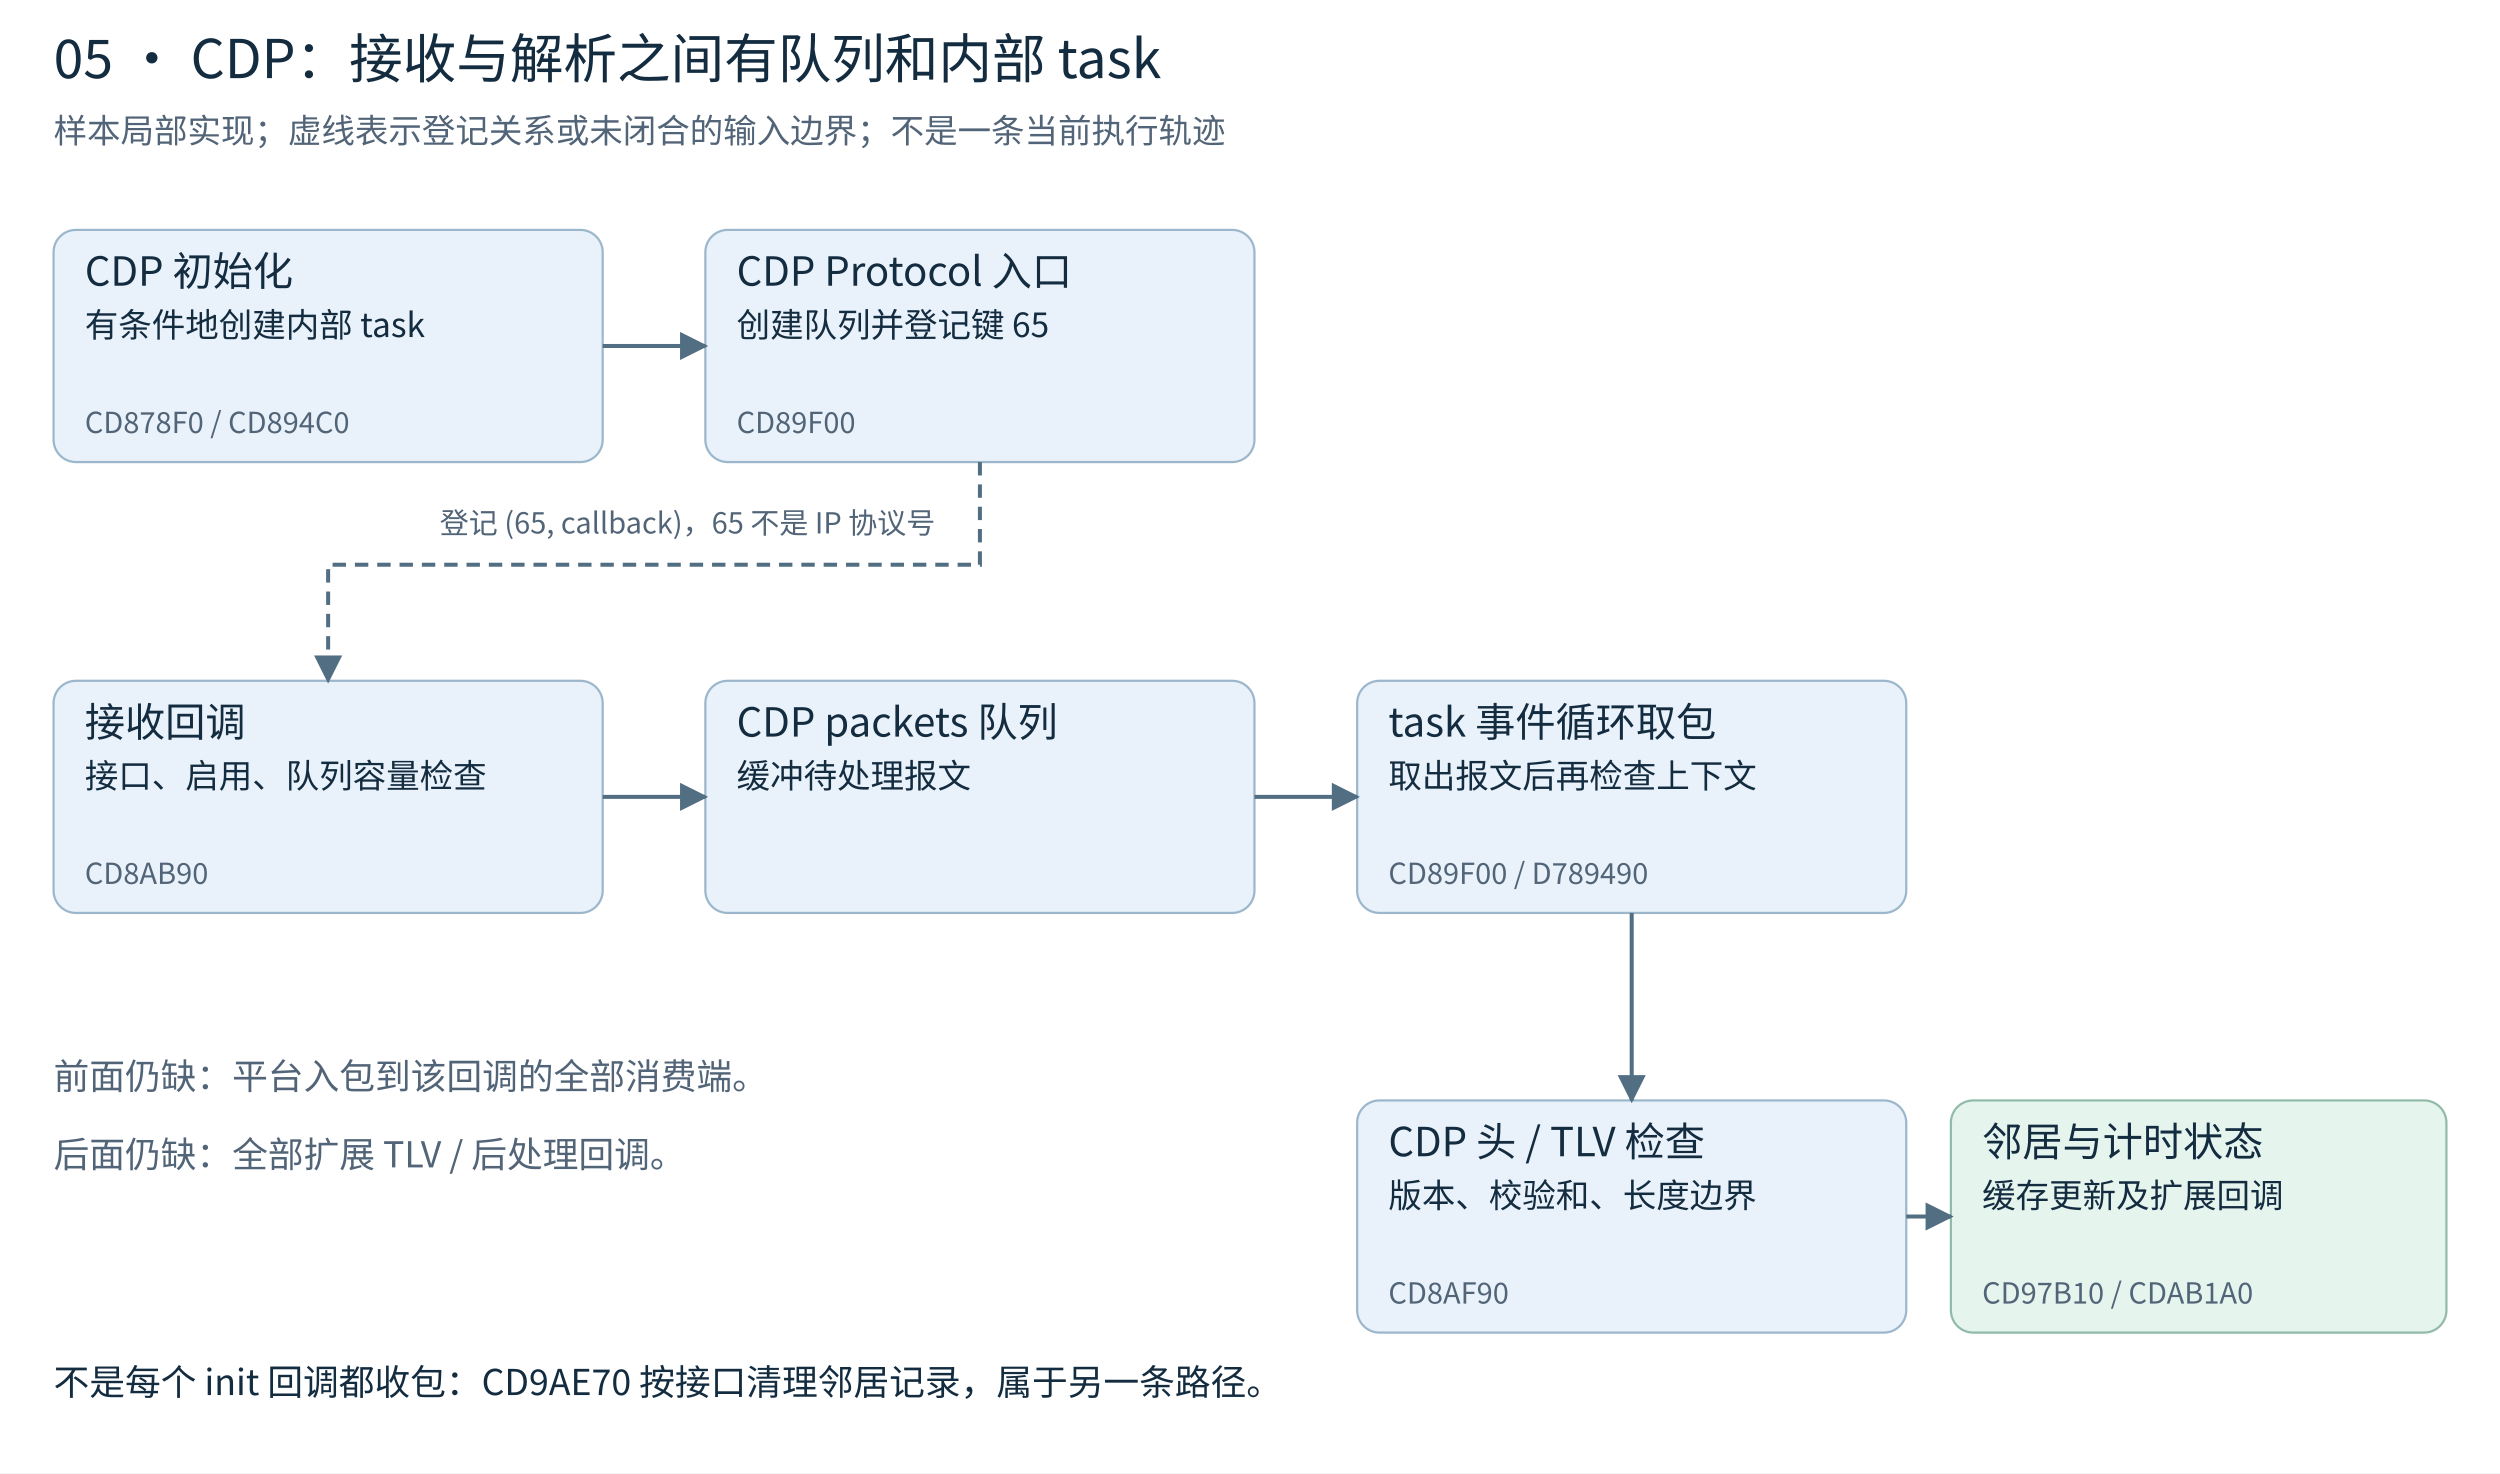
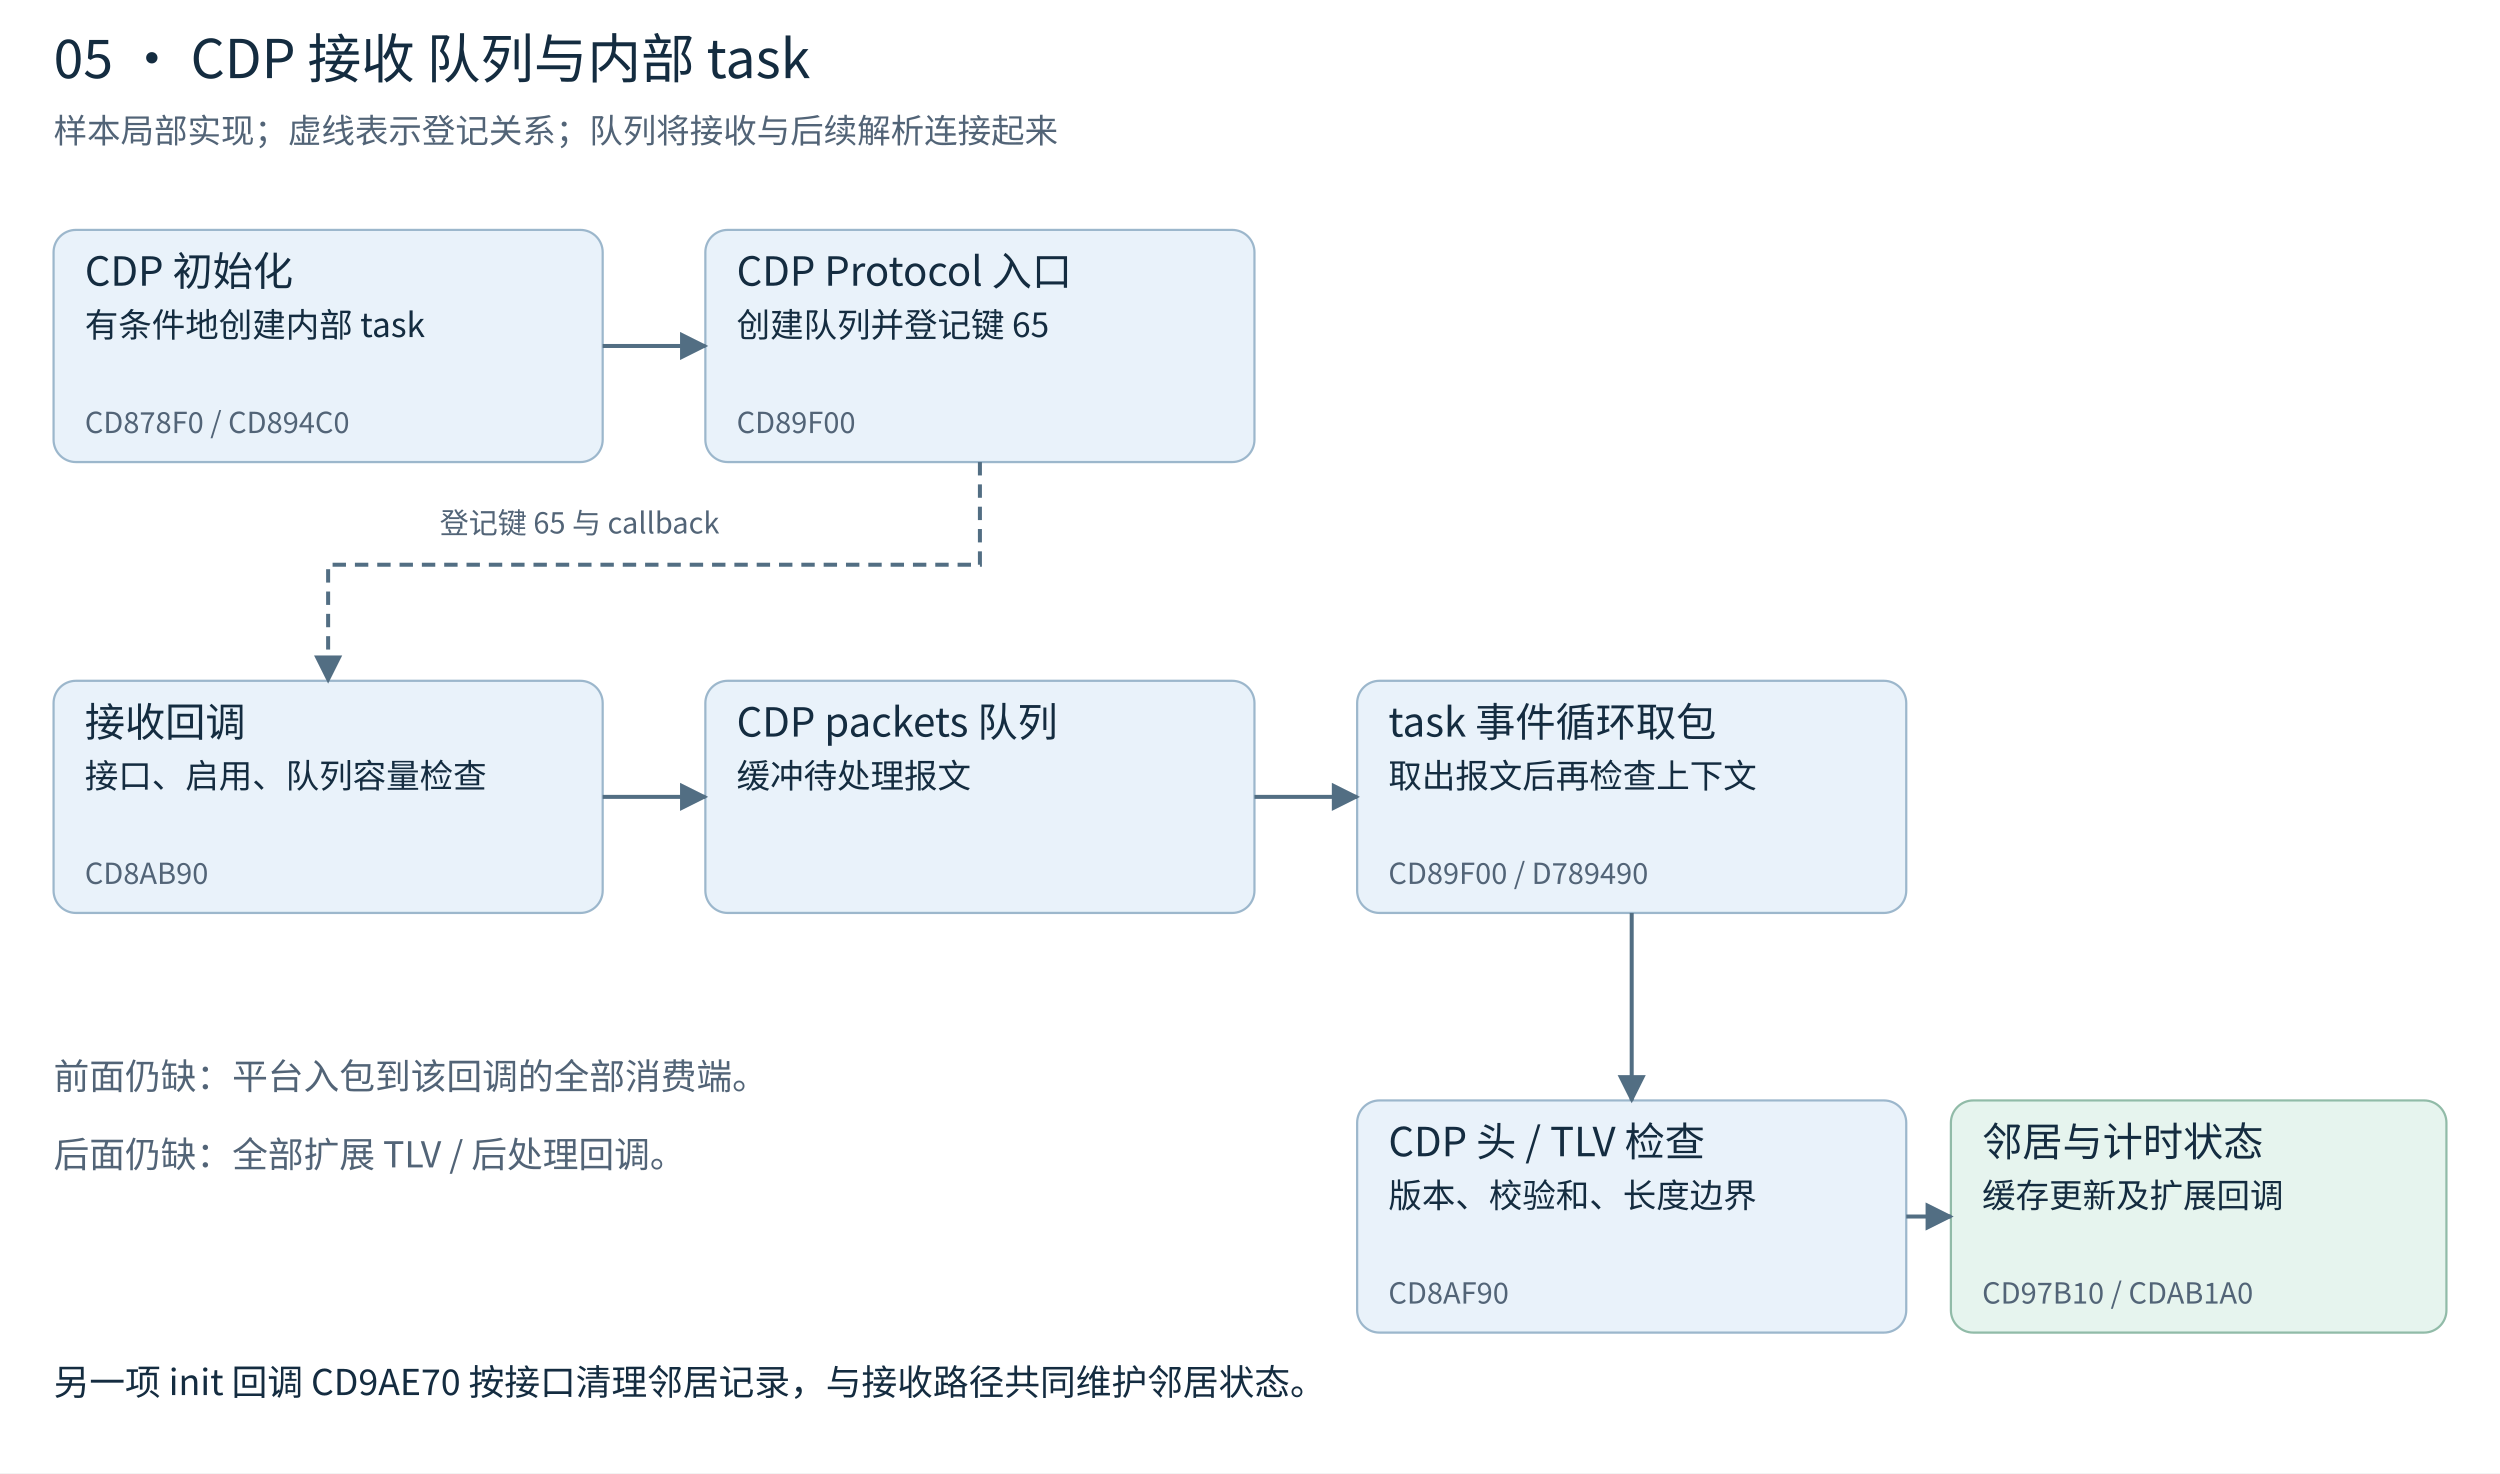
<svg xmlns="http://www.w3.org/2000/svg" viewBox="0 0 1120 660" role="img" aria-labelledby="cdp-title cdp-desc">
  <defs>
    <marker id="cdp-arrow" viewBox="0 0 10 10" refX="9" refY="5" markerWidth="7" markerHeight="7" orient="auto-start-reverse">
      <path d="M 0 0 L 10 5 L 0 10 z" fill="#526e83" />
    </marker>
  </defs>
  <rect width="1120" height="660" fill="#ffffff" />
  <g font-family="Microsoft YaHei, Noto Sans CJK SC, sans-serif">
-     <text class="" x="24" y="35" font-size="24" fill="#142c40" font-weight="500">05 · CDP：接收与解析之间有队列和内部 task</text>
-     <text class="" x="24" y="64" font-size="15" fill="#526477" font-weight="400">样本局部实现；虚线表示登记关系或未闭合的输入边界；不是一条当前执行轨迹</text>
+     <text class="" x="24" y="35" font-size="24" fill="#142c40" font-weight="500">05 · CDP 接收 队列与内部 task</text>
+     <text class="" x="24" y="64" font-size="15" fill="#526477" font-weight="400">样本局部实现；虚线表示登记关系；队列将接收与后续解析连接起来</text>
    <rect x="24" y="103" width="246" height="104" rx="10" fill="#e9f2fa" stroke="#9cb7cc" />
    <text class="" x="38" y="128" font-size="18" fill="#142c40" font-weight="500">CDP 初始化</text>
    <text class="" x="38" y="151" font-size="15" fill="#142c40" font-weight="400">有条件地创建内部 task</text>
    <text class="detail" x="38" y="194" font-size="13" fill="#526477" font-weight="400">CD878F0 / CD894C0</text>
    <rect x="316" y="103" width="246" height="104" rx="10" fill="#e9f2fa" stroke="#9cb7cc" />
    <text class="" x="330" y="128" font-size="18" fill="#142c40" font-weight="500">CDP Protocol 入口</text>
    <text class="" x="330" y="151" font-size="15" fill="#142c40" font-weight="400">创建队列并登记键 65</text>
    <text class="detail" x="330" y="194" font-size="13" fill="#526477" font-weight="400">CD89F00</text>
    <rect x="24" y="305" width="246" height="104" rx="10" fill="#e9f2fa" stroke="#9cb7cc" />
    <text class="" x="38" y="330" font-size="18" fill="#142c40" font-weight="500">接收回调</text>
    <text class="" x="38" y="353" font-size="15" fill="#142c40" font-weight="400">接口、启用、队列容量检查</text>
    <text class="detail" x="38" y="396" font-size="13" fill="#526477" font-weight="400">CD8AB90</text>
    <rect x="316" y="305" width="246" height="104" rx="10" fill="#e9f2fa" stroke="#9cb7cc" />
    <text class="" x="330" y="330" font-size="18" fill="#142c40" font-weight="500">CDP packets 队列</text>
    <text class="" x="330" y="353" font-size="15" fill="#142c40" font-weight="400">缓冲待处理报文</text>
    <rect x="608" y="305" width="246" height="104" rx="10" fill="#e9f2fa" stroke="#9cb7cc" />
    <text class="" x="622" y="330" font-size="18" fill="#142c40" font-weight="500">task 事件循环取包</text>
    <text class="" x="622" y="353" font-size="15" fill="#142c40" font-weight="400">取出报文后再检查上下文</text>
    <text class="detail" x="622" y="396" font-size="13" fill="#526477" font-weight="400">CD89F00 / D789490</text>
    <rect x="608" y="493" width="246" height="104" rx="10" fill="#e9f2fa" stroke="#9cb7cc" />
    <text class="" x="622" y="518" font-size="18" fill="#142c40" font-weight="500">CDP 头 / TLV 检查</text>
    <text class="" x="622" y="541" font-size="15" fill="#142c40" font-weight="400">版本、校验和、长度边界</text>
    <text class="detail" x="622" y="584" font-size="13" fill="#526477" font-weight="400">CD8AF90</text>
    <rect x="874" y="493" width="222" height="104" rx="10" fill="#e6f4ee" stroke="#91bba8" />
    <text class="" x="888" y="518" font-size="18" fill="#142c40" font-weight="500">邻居与计时状态</text>
    <text class="" x="888" y="541" font-size="15" fill="#142c40" font-weight="400">缓存更新及扩展回调</text>
    <text class="detail" x="888" y="584" font-size="13" fill="#526477" font-weight="400">CD97B10 / CDAB1A0</text>
    <path d="M 270 155 L 316 155" fill="none" stroke="#526e83" stroke-width="1.8" marker-end="url(#cdp-arrow)" />
    <path d="M 439 207 L 439 253 L 147 253 L 147 305" fill="none" stroke="#526e83" stroke-width="1.8" marker-end="url(#cdp-arrow)" stroke-dasharray="6 4" />
-     <text class="" x="197" y="239" font-size="13" fill="#526477" font-weight="400">登记 (65, callback)，65 不是 IP 协议号</text>
+     <text class="" x="197" y="239" font-size="13" fill="#526477" font-weight="400">登记键 65 与 callback</text>
    <path d="M 270 357 L 316 357" fill="none" stroke="#526e83" stroke-width="1.8" marker-end="url(#cdp-arrow)" />
    <path d="M 562 357 L 608 357" fill="none" stroke="#526e83" stroke-width="1.8" marker-end="url(#cdp-arrow)" />
    <path d="M 731 409 L 731 493" fill="none" stroke="#526e83" stroke-width="1.8" marker-end="url(#cdp-arrow)" />
    <path d="M 854 545 L 874 545" fill="none" stroke="#526e83" stroke-width="1.8" marker-end="url(#cdp-arrow)" />
    <text class="" x="24" y="488" font-size="16" fill="#526477" font-weight="400">前面仍缺：平台入包到该回调的全部消费端。</text>
    <text class="" x="24" y="523" font-size="16" fill="#526477" font-weight="400">后面仍缺：全部扩展 TLV / 后处理回调。</text>
-     <text class="" x="24" y="625" font-size="16" fill="#142c40" font-weight="400">不是每个 init 回调都收包：CD9AE70 按接口清理邻居记录，属于另一条路径。</text>
+     <text class="" x="24" y="625" font-size="16" fill="#142c40" font-weight="400">另一项 init 回调 CD9AE70 按接口清理邻居记录，与接收路径共同维护邻居状态。</text>
  </g>
</svg>
